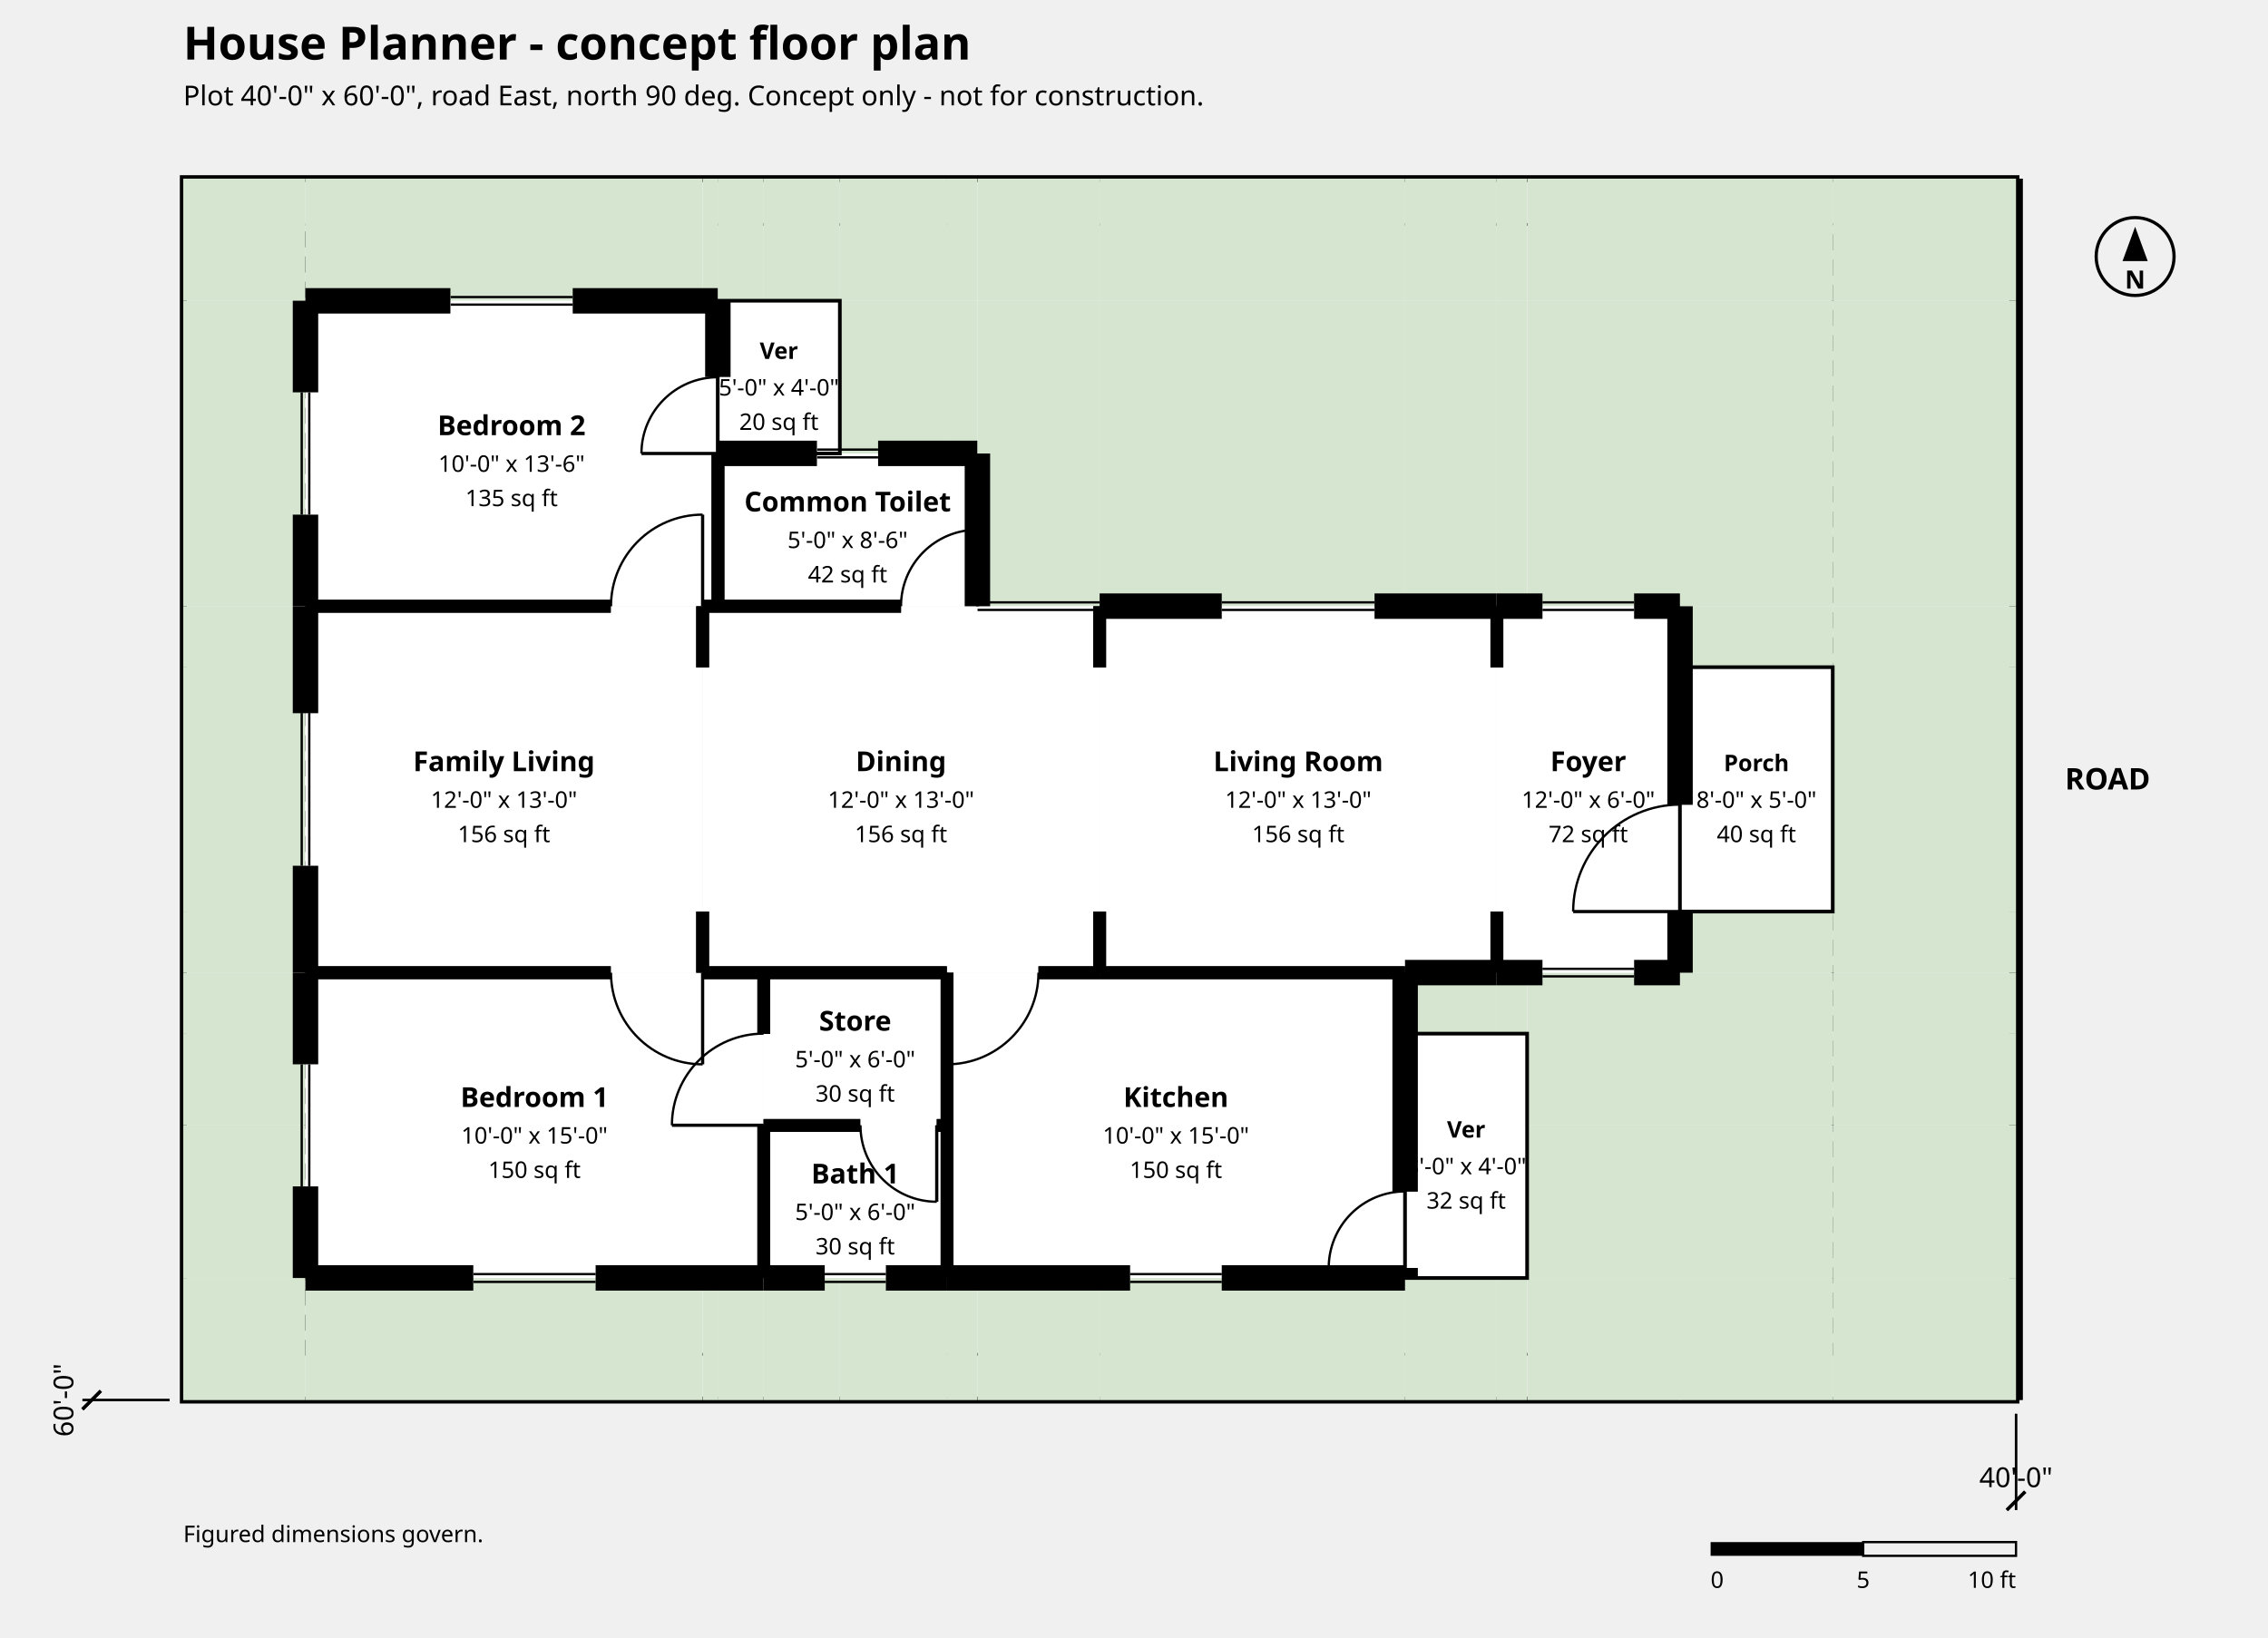
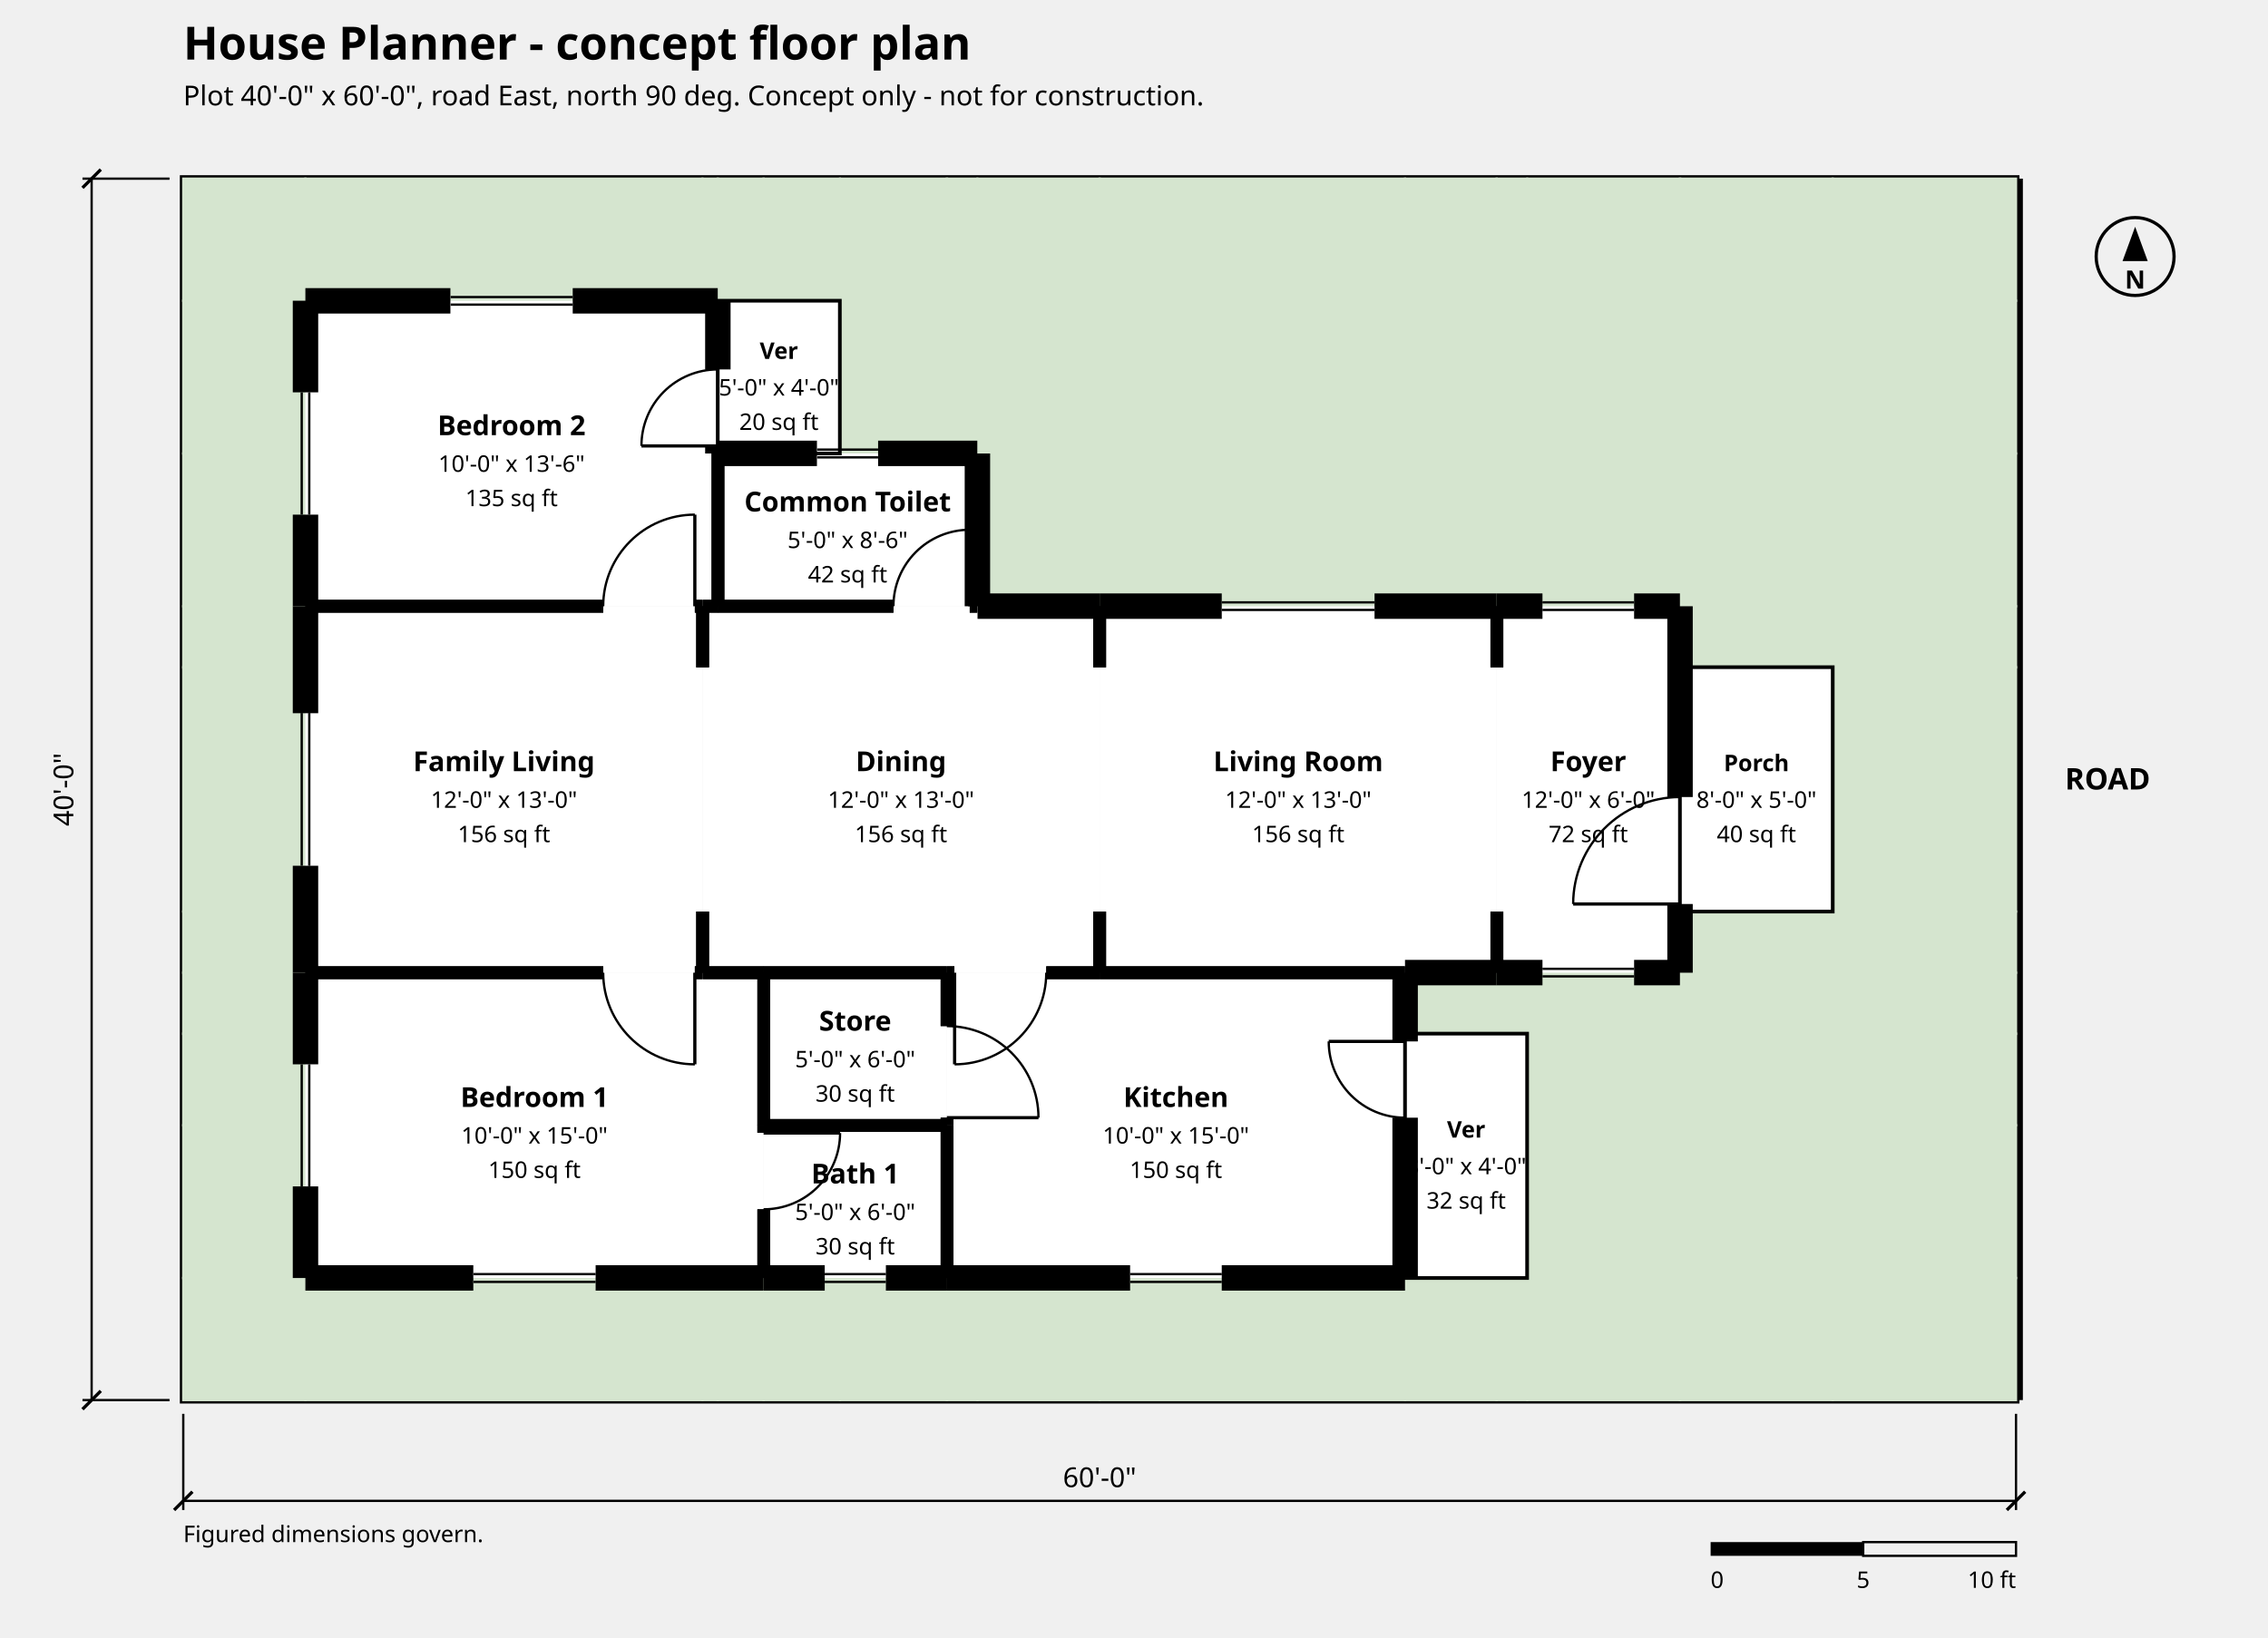
<svg xmlns="http://www.w3.org/2000/svg" viewBox="0 0 990 715" style="width:100%;height:auto;max-width:960px;background:#fff" font-family="sans-serif">
  <text x="80" y="26" font-size="20" font-weight="bold">House Planner - concept floor plan</text>
  <text x="80" y="46" font-size="12">Plot 40'-0" x 60'-0", road East, north 90 deg. Concept only - not for construction.</text>
  <rect x="80.0" y="78.0" width="800.0" height="533.3" fill="none" stroke="#000" stroke-width="3" />
  <rect x="133.3" y="98.0" width="666.7" height="493.3" fill="none" stroke="#000" stroke-width="1.2" stroke-dasharray="7 4" />
  <text x="137.3" y="112.0" font-size="10">setback line</text>
  <line x1="880.0" y1="611.3" x2="880.0" y2="78.0" stroke="#000" stroke-width="6" />
  <text x="920.0" y="344.7" font-size="13" font-weight="bold" text-anchor="middle">ROAD</text>
-   <rect x="800.0" y="558.0" width="80.0" height="53.3" fill="#d5e5cf" stroke="none" />
-   <rect x="733.3" y="558.0" width="66.7" height="53.3" fill="#d5e5cf" stroke="none" />
-   <rect x="666.7" y="558.0" width="66.7" height="53.3" fill="#d5e5cf" stroke="none" />
-   <rect x="653.3" y="558.0" width="13.3" height="53.3" fill="#d5e5cf" stroke="none" />
-   <rect x="613.3" y="558.0" width="40.0" height="53.3" fill="#d5e5cf" stroke="none" />
-   <rect x="480.0" y="558.0" width="133.3" height="53.3" fill="#d5e5cf" stroke="none" />
-   <rect x="426.7" y="558.0" width="53.3" height="53.3" fill="#d5e5cf" stroke="none" />
-   <rect x="413.3" y="558.0" width="13.3" height="53.3" fill="#d5e5cf" stroke="none" />
-   <rect x="366.7" y="558.0" width="46.7" height="53.3" fill="#d5e5cf" stroke="none" />
-   <rect x="333.3" y="558.0" width="33.3" height="53.3" fill="#d5e5cf" stroke="none" />
-   <rect x="313.3" y="558.0" width="20.0" height="53.3" fill="#d5e5cf" stroke="none" />
-   <rect x="306.7" y="558.0" width="6.7" height="53.3" fill="#d5e5cf" stroke="none" />
-   <rect x="133.3" y="558.0" width="173.3" height="53.3" fill="#d5e5cf" stroke="none" />
-   <rect x="80.0" y="558.0" width="53.3" height="53.3" fill="#d5e5cf" stroke="none" />
-   <rect x="800.0" y="491.3" width="80.0" height="66.7" fill="#d5e5cf" stroke="none" />
-   <rect x="733.3" y="491.3" width="66.7" height="66.7" fill="#d5e5cf" stroke="none" />
-   <rect x="666.7" y="491.3" width="66.7" height="66.7" fill="#d5e5cf" stroke="none" />
-   <rect x="80.0" y="491.3" width="53.3" height="66.7" fill="#d5e5cf" stroke="none" />
-   <rect x="800.0" y="451.3" width="80.0" height="40.0" fill="#d5e5cf" stroke="none" />
-   <rect x="733.3" y="451.3" width="66.7" height="40.0" fill="#d5e5cf" stroke="none" />
-   <rect x="666.7" y="451.3" width="66.7" height="40.0" fill="#d5e5cf" stroke="none" />
-   <rect x="80.0" y="451.3" width="53.3" height="40.0" fill="#d5e5cf" stroke="none" />
-   <rect x="800.0" y="424.7" width="80.0" height="26.7" fill="#d5e5cf" stroke="none" />
-   <rect x="733.3" y="424.7" width="66.7" height="26.7" fill="#d5e5cf" stroke="none" />
-   <rect x="666.7" y="424.7" width="66.7" height="26.7" fill="#d5e5cf" stroke="none" />
-   <rect x="653.3" y="424.7" width="13.3" height="26.7" fill="#d5e5cf" stroke="none" />
-   <rect x="613.3" y="424.7" width="40.0" height="26.7" fill="#d5e5cf" stroke="none" />
-   <rect x="80.0" y="424.7" width="53.3" height="26.7" fill="#d5e5cf" stroke="none" />
-   <rect x="800.0" y="398.0" width="80.0" height="26.7" fill="#d5e5cf" stroke="none" />
-   <rect x="733.3" y="398.0" width="66.7" height="26.7" fill="#d5e5cf" stroke="none" />
-   <rect x="80.0" y="398.0" width="53.3" height="26.7" fill="#d5e5cf" stroke="none" />
-   <rect x="800.0" y="291.3" width="80.0" height="106.7" fill="#d5e5cf" stroke="none" />
-   <rect x="80.0" y="291.3" width="53.3" height="106.7" fill="#d5e5cf" stroke="none" />
-   <rect x="800.0" y="264.7" width="80.0" height="26.7" fill="#d5e5cf" stroke="none" />
-   <rect x="733.3" y="264.7" width="66.7" height="26.7" fill="#d5e5cf" stroke="none" />
-   <rect x="80.0" y="264.7" width="53.3" height="26.7" fill="#d5e5cf" stroke="none" />
-   <rect x="800.0" y="198.0" width="80.0" height="66.7" fill="#d5e5cf" stroke="none" />
-   <rect x="733.3" y="198.0" width="66.7" height="66.7" fill="#d5e5cf" stroke="none" />
-   <rect x="666.7" y="198.0" width="66.7" height="66.7" fill="#d5e5cf" stroke="none" />
-   <rect x="653.3" y="198.0" width="13.3" height="66.7" fill="#d5e5cf" stroke="none" />
-   <rect x="613.3" y="198.0" width="40.0" height="66.7" fill="#d5e5cf" stroke="none" />
-   <rect x="480.0" y="198.0" width="133.3" height="66.7" fill="#d5e5cf" stroke="none" />
-   <rect x="426.7" y="198.0" width="53.3" height="66.7" fill="#d5e5cf" stroke="none" />
-   <rect x="80.0" y="198.0" width="53.3" height="66.7" fill="#d5e5cf" stroke="none" />
-   <rect x="800.0" y="131.3" width="80.0" height="66.7" fill="#d5e5cf" stroke="none" />
-   <rect x="733.3" y="131.3" width="66.7" height="66.7" fill="#d5e5cf" stroke="none" />
-   <rect x="666.7" y="131.3" width="66.7" height="66.7" fill="#d5e5cf" stroke="none" />
-   <rect x="653.3" y="131.3" width="13.3" height="66.7" fill="#d5e5cf" stroke="none" />
-   <rect x="613.3" y="131.3" width="40.0" height="66.7" fill="#d5e5cf" stroke="none" />
-   <rect x="480.0" y="131.3" width="133.3" height="66.7" fill="#d5e5cf" stroke="none" />
-   <rect x="426.7" y="131.3" width="53.3" height="66.7" fill="#d5e5cf" stroke="none" />
-   <rect x="413.3" y="131.3" width="13.3" height="66.7" fill="#d5e5cf" stroke="none" />
-   <rect x="366.7" y="131.3" width="46.7" height="66.7" fill="#d5e5cf" stroke="none" />
-   <rect x="80.0" y="131.3" width="53.3" height="66.7" fill="#d5e5cf" stroke="none" />
-   <rect x="800.0" y="78.0" width="80.0" height="53.3" fill="#d5e5cf" stroke="none" />
-   <rect x="733.3" y="78.0" width="66.7" height="53.3" fill="#d5e5cf" stroke="none" />
-   <rect x="666.7" y="78.0" width="66.7" height="53.3" fill="#d5e5cf" stroke="none" />
-   <rect x="653.3" y="78.0" width="13.3" height="53.3" fill="#d5e5cf" stroke="none" />
-   <rect x="613.3" y="78.0" width="40.0" height="53.3" fill="#d5e5cf" stroke="none" />
-   <rect x="480.0" y="78.0" width="133.3" height="53.3" fill="#d5e5cf" stroke="none" />
-   <rect x="426.7" y="78.0" width="53.3" height="53.3" fill="#d5e5cf" stroke="none" />
-   <rect x="413.3" y="78.0" width="13.3" height="53.3" fill="#d5e5cf" stroke="none" />
-   <rect x="366.7" y="78.0" width="46.7" height="53.3" fill="#d5e5cf" stroke="none" />
-   <rect x="333.3" y="78.0" width="33.3" height="53.3" fill="#d5e5cf" stroke="none" />
-   <rect x="313.3" y="78.0" width="20.0" height="53.3" fill="#d5e5cf" stroke="none" />
-   <rect x="306.7" y="78.0" width="6.7" height="53.3" fill="#d5e5cf" stroke="none" />
-   <rect x="133.3" y="78.0" width="173.3" height="53.3" fill="#d5e5cf" stroke="none" />
-   <rect x="80.0" y="78.0" width="53.3" height="53.3" fill="#d5e5cf" stroke="none" />
+   <rect x="799.5" y="557.5" width="81.0" height="54.3" fill="#d5e5cf" stroke="none" />
+   <rect x="732.8" y="557.5" width="67.7" height="54.3" fill="#d5e5cf" stroke="none" />
+   <rect x="666.2" y="557.5" width="67.7" height="54.3" fill="#d5e5cf" stroke="none" />
+   <rect x="652.8" y="557.5" width="14.3" height="54.3" fill="#d5e5cf" stroke="none" />
+   <rect x="612.8" y="557.5" width="41.0" height="54.3" fill="#d5e5cf" stroke="none" />
+   <rect x="479.5" y="557.5" width="134.3" height="54.3" fill="#d5e5cf" stroke="none" />
+   <rect x="426.2" y="557.5" width="54.3" height="54.3" fill="#d5e5cf" stroke="none" />
+   <rect x="412.8" y="557.5" width="14.3" height="54.3" fill="#d5e5cf" stroke="none" />
+   <rect x="366.2" y="557.5" width="47.7" height="54.3" fill="#d5e5cf" stroke="none" />
+   <rect x="332.8" y="557.5" width="34.3" height="54.3" fill="#d5e5cf" stroke="none" />
+   <rect x="312.8" y="557.5" width="21.0" height="54.3" fill="#d5e5cf" stroke="none" />
+   <rect x="306.2" y="557.5" width="7.7" height="54.3" fill="#d5e5cf" stroke="none" />
+   <rect x="132.8" y="557.5" width="174.3" height="54.3" fill="#d5e5cf" stroke="none" />
+   <rect x="79.5" y="557.5" width="54.3" height="54.3" fill="#d5e5cf" stroke="none" />
+   <rect x="799.5" y="490.8" width="81.0" height="67.7" fill="#d5e5cf" stroke="none" />
+   <rect x="732.8" y="490.8" width="67.7" height="67.7" fill="#d5e5cf" stroke="none" />
+   <rect x="666.2" y="490.8" width="67.7" height="67.7" fill="#d5e5cf" stroke="none" />
+   <rect x="79.5" y="490.8" width="54.3" height="67.7" fill="#d5e5cf" stroke="none" />
+   <rect x="799.5" y="450.8" width="81.0" height="41.0" fill="#d5e5cf" stroke="none" />
+   <rect x="732.8" y="450.8" width="67.7" height="41.0" fill="#d5e5cf" stroke="none" />
+   <rect x="666.2" y="450.8" width="67.7" height="41.0" fill="#d5e5cf" stroke="none" />
+   <rect x="79.5" y="450.8" width="54.3" height="41.0" fill="#d5e5cf" stroke="none" />
+   <rect x="799.5" y="424.2" width="81.0" height="27.7" fill="#d5e5cf" stroke="none" />
+   <rect x="732.8" y="424.2" width="67.7" height="27.7" fill="#d5e5cf" stroke="none" />
+   <rect x="666.2" y="424.2" width="67.7" height="27.7" fill="#d5e5cf" stroke="none" />
+   <rect x="652.8" y="424.2" width="14.3" height="27.7" fill="#d5e5cf" stroke="none" />
+   <rect x="612.8" y="424.2" width="41.0" height="27.7" fill="#d5e5cf" stroke="none" />
+   <rect x="79.5" y="424.2" width="54.3" height="27.7" fill="#d5e5cf" stroke="none" />
+   <rect x="799.5" y="397.5" width="81.0" height="27.7" fill="#d5e5cf" stroke="none" />
+   <rect x="732.8" y="397.5" width="67.7" height="27.7" fill="#d5e5cf" stroke="none" />
+   <rect x="79.5" y="397.5" width="54.3" height="27.7" fill="#d5e5cf" stroke="none" />
+   <rect x="799.5" y="290.8" width="81.0" height="107.7" fill="#d5e5cf" stroke="none" />
+   <rect x="79.5" y="290.8" width="54.3" height="107.7" fill="#d5e5cf" stroke="none" />
+   <rect x="799.5" y="264.2" width="81.0" height="27.7" fill="#d5e5cf" stroke="none" />
+   <rect x="732.8" y="264.2" width="67.7" height="27.7" fill="#d5e5cf" stroke="none" />
+   <rect x="79.5" y="264.2" width="54.3" height="27.7" fill="#d5e5cf" stroke="none" />
+   <rect x="799.5" y="197.5" width="81.0" height="67.7" fill="#d5e5cf" stroke="none" />
+   <rect x="732.8" y="197.5" width="67.7" height="67.7" fill="#d5e5cf" stroke="none" />
+   <rect x="666.2" y="197.5" width="67.7" height="67.7" fill="#d5e5cf" stroke="none" />
+   <rect x="652.8" y="197.5" width="14.3" height="67.7" fill="#d5e5cf" stroke="none" />
+   <rect x="612.8" y="197.5" width="41.0" height="67.7" fill="#d5e5cf" stroke="none" />
+   <rect x="479.5" y="197.5" width="134.3" height="67.7" fill="#d5e5cf" stroke="none" />
+   <rect x="426.2" y="197.5" width="54.3" height="67.7" fill="#d5e5cf" stroke="none" />
+   <rect x="79.5" y="197.5" width="54.3" height="67.7" fill="#d5e5cf" stroke="none" />
+   <rect x="799.5" y="130.8" width="81.0" height="67.7" fill="#d5e5cf" stroke="none" />
+   <rect x="732.8" y="130.8" width="67.7" height="67.7" fill="#d5e5cf" stroke="none" />
+   <rect x="666.2" y="130.8" width="67.7" height="67.7" fill="#d5e5cf" stroke="none" />
+   <rect x="652.8" y="130.8" width="14.3" height="67.7" fill="#d5e5cf" stroke="none" />
+   <rect x="612.8" y="130.8" width="41.0" height="67.7" fill="#d5e5cf" stroke="none" />
+   <rect x="479.5" y="130.8" width="134.3" height="67.7" fill="#d5e5cf" stroke="none" />
+   <rect x="426.2" y="130.8" width="54.3" height="67.7" fill="#d5e5cf" stroke="none" />
+   <rect x="412.8" y="130.8" width="14.3" height="67.7" fill="#d5e5cf" stroke="none" />
+   <rect x="366.2" y="130.8" width="47.7" height="67.7" fill="#d5e5cf" stroke="none" />
+   <rect x="79.5" y="130.8" width="54.3" height="67.7" fill="#d5e5cf" stroke="none" />
+   <rect x="799.5" y="77.5" width="81.0" height="54.3" fill="#d5e5cf" stroke="none" />
+   <rect x="732.8" y="77.5" width="67.7" height="54.3" fill="#d5e5cf" stroke="none" />
+   <rect x="666.2" y="77.5" width="67.7" height="54.3" fill="#d5e5cf" stroke="none" />
+   <rect x="652.8" y="77.5" width="14.3" height="54.3" fill="#d5e5cf" stroke="none" />
+   <rect x="612.8" y="77.5" width="41.0" height="54.3" fill="#d5e5cf" stroke="none" />
+   <rect x="479.5" y="77.5" width="134.3" height="54.3" fill="#d5e5cf" stroke="none" />
+   <rect x="426.2" y="77.5" width="54.3" height="54.3" fill="#d5e5cf" stroke="none" />
+   <rect x="412.8" y="77.5" width="14.3" height="54.3" fill="#d5e5cf" stroke="none" />
+   <rect x="366.2" y="77.5" width="47.7" height="54.3" fill="#d5e5cf" stroke="none" />
+   <rect x="332.8" y="77.5" width="34.3" height="54.3" fill="#d5e5cf" stroke="none" />
+   <rect x="312.8" y="77.5" width="21.0" height="54.3" fill="#d5e5cf" stroke="none" />
+   <rect x="306.2" y="77.5" width="7.7" height="54.3" fill="#d5e5cf" stroke="none" />
+   <rect x="132.8" y="77.5" width="174.3" height="54.3" fill="#d5e5cf" stroke="none" />
+   <rect x="79.5" y="77.5" width="54.3" height="54.3" fill="#d5e5cf" stroke="none" />
  <g>
    <rect x="653.3" y="264.7" width="80.0" height="160.0" fill="#fff" stroke="none" />
    <text x="693.3" y="336.7" font-size="12" font-weight="bold" text-anchor="middle">Foyer</text>
    <text x="693.3" y="352.7" font-size="10" text-anchor="middle">12'-0" x 6'-0"</text>
    <text x="693.3" y="367.7" font-size="10" text-anchor="middle">72 sq ft</text>
  </g>
  <g>
    <rect x="480.0" y="264.7" width="173.3" height="160.0" fill="#fff" stroke="none" />
    <text x="566.7" y="336.7" font-size="12" font-weight="bold" text-anchor="middle">Living Room</text>
    <text x="566.7" y="352.7" font-size="10" text-anchor="middle">12'-0" x 13'-0"</text>
    <text x="566.7" y="367.7" font-size="10" text-anchor="middle">156 sq ft</text>
  </g>
  <g>
    <rect x="306.7" y="264.7" width="173.3" height="160.0" fill="#fff" stroke="none" />
    <text x="393.3" y="336.7" font-size="12" font-weight="bold" text-anchor="middle">Dining</text>
    <text x="393.3" y="352.7" font-size="10" text-anchor="middle">12'-0" x 13'-0"</text>
    <text x="393.3" y="367.7" font-size="10" text-anchor="middle">156 sq ft</text>
  </g>
  <g>
    <rect x="133.3" y="264.7" width="173.3" height="160.0" fill="#fff" stroke="none" />
    <text x="220.0" y="336.7" font-size="12" font-weight="bold" text-anchor="middle">Family Living</text>
    <text x="220.0" y="352.7" font-size="10" text-anchor="middle">12'-0" x 13'-0"</text>
    <text x="220.0" y="367.7" font-size="10" text-anchor="middle">156 sq ft</text>
  </g>
  <g>
    <rect x="133.3" y="424.7" width="200.0" height="133.3" fill="#fff" stroke="none" />
    <text x="233.3" y="483.3" font-size="12" font-weight="bold" text-anchor="middle">Bedroom 1</text>
    <text x="233.3" y="499.3" font-size="10" text-anchor="middle">10'-0" x 15'-0"</text>
    <text x="233.3" y="514.3" font-size="10" text-anchor="middle">150 sq ft</text>
  </g>
  <g>
    <rect x="333.3" y="491.3" width="80.0" height="66.7" fill="#fff" stroke="none" />
    <text x="373.3" y="516.7" font-size="12" font-weight="bold" text-anchor="middle">Bath 1</text>
    <text x="373.3" y="532.7" font-size="10" text-anchor="middle">5'-0" x 6'-0"</text>
    <text x="373.3" y="547.7" font-size="10" text-anchor="middle">30 sq ft</text>
  </g>
  <g>
    <rect x="333.3" y="424.7" width="80.0" height="66.7" fill="#fff" stroke="none" />
    <text x="373.3" y="450.0" font-size="12" font-weight="bold" text-anchor="middle">Store</text>
    <text x="373.3" y="466.0" font-size="10" text-anchor="middle">5'-0" x 6'-0"</text>
    <text x="373.3" y="481.0" font-size="10" text-anchor="middle">30 sq ft</text>
  </g>
  <g>
    <rect x="413.3" y="424.7" width="200.0" height="133.3" fill="#fff" stroke="none" />
    <text x="513.3" y="483.3" font-size="12" font-weight="bold" text-anchor="middle">Kitchen</text>
    <text x="513.3" y="499.3" font-size="10" text-anchor="middle">10'-0" x 15'-0"</text>
    <text x="513.3" y="514.3" font-size="10" text-anchor="middle">150 sq ft</text>
  </g>
  <g>
    <rect x="133.3" y="131.3" width="180.0" height="133.3" fill="#fff" stroke="none" />
    <text x="223.3" y="190.0" font-size="12" font-weight="bold" text-anchor="middle">Bedroom 2</text>
    <text x="223.3" y="206.0" font-size="10" text-anchor="middle">10'-0" x 13'-6"</text>
    <text x="223.3" y="221.0" font-size="10" text-anchor="middle">135 sq ft</text>
  </g>
  <g>
    <rect x="313.3" y="198.0" width="113.3" height="66.7" fill="#fff" stroke="none" />
    <text x="370.0" y="223.3" font-size="12" font-weight="bold" text-anchor="middle">Common Toilet</text>
    <text x="370.0" y="239.3" font-size="10" text-anchor="middle">5'-0" x 8'-6"</text>
    <text x="370.0" y="254.3" font-size="10" text-anchor="middle">42 sq ft</text>
  </g>
  <g>
    <rect x="733.3" y="291.3" width="66.7" height="106.7" fill="#fff" stroke="#000" stroke-width="1.6" />
    <text x="766.7" y="336.7" font-size="10" font-weight="bold" text-anchor="middle">Porch</text>
    <text x="766.7" y="352.7" font-size="10" text-anchor="middle">8'-0" x 5'-0"</text>
    <text x="766.7" y="367.7" font-size="10" text-anchor="middle">40 sq ft</text>
  </g>
  <g>
    <rect x="313.3" y="131.3" width="53.3" height="66.7" fill="#fff" stroke="#000" stroke-width="1.6" />
    <text x="340.0" y="156.7" font-size="10" font-weight="bold" text-anchor="middle">Ver</text>
    <text x="340.0" y="172.7" font-size="10" text-anchor="middle">5'-0" x 4'-0"</text>
    <text x="340.0" y="187.7" font-size="10" text-anchor="middle">20 sq ft</text>
  </g>
  <g>
    <rect x="613.3" y="451.3" width="53.3" height="106.7" fill="#fff" stroke="#000" stroke-width="1.6" />
    <text x="640.0" y="496.7" font-size="10" font-weight="bold" text-anchor="middle">Ver</text>
    <text x="640.0" y="512.7" font-size="10" text-anchor="middle">8'-0" x 4'-0"</text>
    <text x="640.0" y="527.7" font-size="10" text-anchor="middle">32 sq ft</text>
  </g>
  <rect x="650.6" y="398.0" width="5.6" height="26.7" fill="#000" stroke="none" />
  <rect x="650.6" y="264.7" width="5.6" height="26.7" fill="#000" stroke="none" />
-   <rect x="727.8" y="398.0" width="11.1" height="26.7" fill="#000" stroke="none" />
-   <rect x="727.8" y="264.7" width="11.1" height="86.7" fill="#000" stroke="none" />
+   <rect x="727.8" y="394.7" width="11.1" height="30.0" fill="#000" stroke="none" />
+   <rect x="727.8" y="264.7" width="11.1" height="83.3" fill="#000" stroke="none" />
  <rect x="713.3" y="259.1" width="20.0" height="11.1" fill="#000" stroke="none" />
  <rect x="653.3" y="259.1" width="20.0" height="11.1" fill="#000" stroke="none" />
  <rect x="713.3" y="419.1" width="20.0" height="11.1" fill="#000" stroke="none" />
  <rect x="653.3" y="419.1" width="20.0" height="11.1" fill="#000" stroke="none" />
  <rect x="477.2" y="398.0" width="5.6" height="26.7" fill="#000" stroke="none" />
  <rect x="477.2" y="264.7" width="5.6" height="26.7" fill="#000" stroke="none" />
  <rect x="650.6" y="398.0" width="5.6" height="26.7" fill="#000" stroke="none" />
  <rect x="650.6" y="264.7" width="5.6" height="26.7" fill="#000" stroke="none" />
  <rect x="600.0" y="259.1" width="53.3" height="11.1" fill="#000" stroke="none" />
  <rect x="480.0" y="259.1" width="53.3" height="11.1" fill="#000" stroke="none" />
  <rect x="613.3" y="419.1" width="40.0" height="11.1" fill="#000" stroke="none" />
  <rect x="480.0" y="421.9" width="133.3" height="5.6" fill="#000" stroke="none" />
  <rect x="303.9" y="398.0" width="5.6" height="26.7" fill="#000" stroke="none" />
  <rect x="303.9" y="264.7" width="5.6" height="26.7" fill="#000" stroke="none" />
  <rect x="477.2" y="398.0" width="5.6" height="26.7" fill="#000" stroke="none" />
  <rect x="477.2" y="264.7" width="5.6" height="26.7" fill="#000" stroke="none" />
+   <rect x="426.7" y="259.1" width="53.3" height="11.1" fill="#000" stroke="none" />
  <rect x="306.7" y="261.9" width="6.7" height="5.6" fill="#000" stroke="none" />
-   <rect x="313.3" y="261.9" width="80.0" height="5.6" fill="#000" stroke="none" />
+   <rect x="423.3" y="261.9" width="3.3" height="5.6" fill="#000" stroke="none" />
+   <rect x="313.3" y="261.9" width="76.7" height="5.6" fill="#000" stroke="none" />
  <rect x="306.7" y="421.9" width="26.7" height="5.6" fill="#000" stroke="none" />
  <rect x="333.3" y="421.9" width="80.0" height="5.6" fill="#000" stroke="none" />
-   <rect x="453.3" y="421.9" width="26.7" height="5.6" fill="#000" stroke="none" />
+   <rect x="456.7" y="421.9" width="23.3" height="5.6" fill="#000" stroke="none" />
+   <rect x="413.3" y="421.9" width="3.3" height="5.6" fill="#000" stroke="none" />
  <rect x="127.8" y="378.0" width="11.1" height="46.7" fill="#000" stroke="none" />
  <rect x="127.8" y="264.7" width="11.1" height="46.7" fill="#000" stroke="none" />
  <rect x="303.9" y="398.0" width="5.6" height="26.7" fill="#000" stroke="none" />
  <rect x="303.9" y="264.7" width="5.6" height="26.7" fill="#000" stroke="none" />
-   <rect x="133.3" y="261.9" width="133.3" height="5.6" fill="#000" stroke="none" />
-   <rect x="133.3" y="421.9" width="133.3" height="5.6" fill="#000" stroke="none" />
+   <rect x="303.3" y="261.9" width="3.3" height="5.6" fill="#000" stroke="none" />
+   <rect x="133.3" y="261.9" width="130.0" height="5.6" fill="#000" stroke="none" />
+   <rect x="303.3" y="421.9" width="3.3" height="5.6" fill="#000" stroke="none" />
+   <rect x="133.3" y="421.9" width="130.0" height="5.6" fill="#000" stroke="none" />
  <rect x="127.8" y="518.0" width="11.1" height="40.0" fill="#000" stroke="none" />
  <rect x="127.8" y="424.7" width="11.1" height="40.0" fill="#000" stroke="none" />
-   <rect x="330.6" y="491.3" width="5.6" height="66.7" fill="#000" stroke="none" />
-   <rect x="330.6" y="424.7" width="5.6" height="26.7" fill="#000" stroke="none" />
+   <rect x="330.6" y="528.0" width="5.6" height="30.0" fill="#000" stroke="none" />
+   <rect x="330.6" y="491.3" width="5.6" height="3.3" fill="#000" stroke="none" />
+   <rect x="330.6" y="424.7" width="5.6" height="66.7" fill="#000" stroke="none" />
  <rect x="306.7" y="421.9" width="26.7" height="5.6" fill="#000" stroke="none" />
-   <rect x="133.3" y="421.9" width="133.3" height="5.6" fill="#000" stroke="none" />
+   <rect x="303.3" y="421.9" width="3.3" height="5.6" fill="#000" stroke="none" />
+   <rect x="133.3" y="421.9" width="130.0" height="5.6" fill="#000" stroke="none" />
  <rect x="260.0" y="552.4" width="73.3" height="11.1" fill="#000" stroke="none" />
  <rect x="133.3" y="552.4" width="73.3" height="11.1" fill="#000" stroke="none" />
-   <rect x="330.6" y="491.3" width="5.6" height="66.7" fill="#000" stroke="none" />
+   <rect x="330.6" y="528.0" width="5.6" height="30.0" fill="#000" stroke="none" />
+   <rect x="330.6" y="491.3" width="5.6" height="3.3" fill="#000" stroke="none" />
  <rect x="410.6" y="491.3" width="5.6" height="66.7" fill="#000" stroke="none" />
-   <rect x="408.9" y="488.6" width="4.4" height="5.6" fill="#000" stroke="none" />
-   <rect x="333.3" y="488.6" width="42.2" height="5.6" fill="#000" stroke="none" />
+   <rect x="333.3" y="488.6" width="80.0" height="5.6" fill="#000" stroke="none" />
  <rect x="386.7" y="552.4" width="26.7" height="11.1" fill="#000" stroke="none" />
  <rect x="333.3" y="552.4" width="26.7" height="11.1" fill="#000" stroke="none" />
-   <rect x="330.6" y="424.7" width="5.6" height="26.7" fill="#000" stroke="none" />
-   <rect x="410.6" y="424.7" width="5.6" height="66.7" fill="#000" stroke="none" />
+   <rect x="330.6" y="424.7" width="5.6" height="66.7" fill="#000" stroke="none" />
+   <rect x="410.6" y="488.0" width="5.6" height="3.3" fill="#000" stroke="none" />
+   <rect x="410.6" y="424.7" width="5.6" height="23.3" fill="#000" stroke="none" />
  <rect x="333.3" y="421.9" width="80.0" height="5.6" fill="#000" stroke="none" />
-   <rect x="408.9" y="488.6" width="4.4" height="5.6" fill="#000" stroke="none" />
-   <rect x="333.3" y="488.6" width="42.2" height="5.6" fill="#000" stroke="none" />
+   <rect x="333.3" y="488.6" width="80.0" height="5.6" fill="#000" stroke="none" />
  <rect x="410.6" y="491.3" width="5.6" height="66.7" fill="#000" stroke="none" />
-   <rect x="410.6" y="424.7" width="5.6" height="66.7" fill="#000" stroke="none" />
-   <rect x="607.8" y="553.6" width="11.1" height="4.4" fill="#000" stroke="none" />
-   <rect x="607.8" y="424.7" width="11.1" height="95.6" fill="#000" stroke="none" />
+   <rect x="410.6" y="488.0" width="5.6" height="3.3" fill="#000" stroke="none" />
+   <rect x="410.6" y="424.7" width="5.6" height="23.3" fill="#000" stroke="none" />
+   <rect x="607.8" y="488.0" width="11.1" height="70.0" fill="#000" stroke="none" />
+   <rect x="607.8" y="424.7" width="11.1" height="30.0" fill="#000" stroke="none" />
  <rect x="480.0" y="421.9" width="133.3" height="5.6" fill="#000" stroke="none" />
-   <rect x="453.3" y="421.9" width="26.7" height="5.6" fill="#000" stroke="none" />
+   <rect x="456.7" y="421.9" width="23.3" height="5.6" fill="#000" stroke="none" />
+   <rect x="413.3" y="421.9" width="3.3" height="5.6" fill="#000" stroke="none" />
  <rect x="533.3" y="552.4" width="80.0" height="11.1" fill="#000" stroke="none" />
  <rect x="413.3" y="552.4" width="80.0" height="11.1" fill="#000" stroke="none" />
  <rect x="127.8" y="224.7" width="11.1" height="40.0" fill="#000" stroke="none" />
  <rect x="127.8" y="131.3" width="11.1" height="40.0" fill="#000" stroke="none" />
-   <rect x="307.8" y="131.3" width="11.1" height="33.3" fill="#000" stroke="none" />
+   <rect x="307.8" y="194.7" width="11.1" height="3.3" fill="#000" stroke="none" />
+   <rect x="307.8" y="131.3" width="11.1" height="30.0" fill="#000" stroke="none" />
  <rect x="310.6" y="198.0" width="5.6" height="66.7" fill="#000" stroke="none" />
  <rect x="250.0" y="125.8" width="63.3" height="11.1" fill="#000" stroke="none" />
  <rect x="133.3" y="125.8" width="63.3" height="11.1" fill="#000" stroke="none" />
  <rect x="306.7" y="261.9" width="6.7" height="5.6" fill="#000" stroke="none" />
-   <rect x="133.3" y="261.9" width="133.3" height="5.6" fill="#000" stroke="none" />
+   <rect x="303.3" y="261.9" width="3.3" height="5.6" fill="#000" stroke="none" />
+   <rect x="133.3" y="261.9" width="130.0" height="5.6" fill="#000" stroke="none" />
  <rect x="310.6" y="198.0" width="5.6" height="66.7" fill="#000" stroke="none" />
  <rect x="421.1" y="198.0" width="11.1" height="66.7" fill="#000" stroke="none" />
  <rect x="383.3" y="192.4" width="43.3" height="11.1" fill="#000" stroke="none" />
  <rect x="313.3" y="192.4" width="43.3" height="11.1" fill="#000" stroke="none" />
-   <rect x="313.3" y="261.9" width="80.0" height="5.6" fill="#000" stroke="none" />
-   <line x1="733.3" y1="398.0" x2="686.7" y2="398.0" stroke="#000" stroke-width="1.4" />
-   <path d="M 686.7 398.0 A 46.7 46.7 0 0 1 733.3 351.3" fill="none" stroke="#000" stroke-width="1" />
-   <line x1="306.7" y1="424.7" x2="306.7" y2="464.7" stroke="#000" stroke-width="1.4" />
-   <path d="M 306.7 464.7 A 40.0 40.0 0 0 1 266.7 424.7" fill="none" stroke="#000" stroke-width="1" />
-   <line x1="306.7" y1="264.7" x2="306.7" y2="224.7" stroke="#000" stroke-width="1.4" />
-   <path d="M 306.7 224.7 A 40.0 40.0 0 0 0 266.7 264.7" fill="none" stroke="#000" stroke-width="1" />
-   <line x1="413.3" y1="424.7" x2="413.3" y2="464.7" stroke="#000" stroke-width="1.4" />
-   <path d="M 413.3 464.7 A 40.0 40.0 0 0 0 453.3 424.7" fill="none" stroke="#000" stroke-width="1" />
-   <line x1="613.3" y1="553.6" x2="580.0" y2="553.6" stroke="#000" stroke-width="1.4" />
-   <path d="M 580.0 553.6 A 33.3 33.3 0 0 1 613.3 520.2" fill="none" stroke="#000" stroke-width="1" />
-   <line x1="333.3" y1="491.3" x2="293.3" y2="491.3" stroke="#000" stroke-width="1.4" />
-   <path d="M 293.3 491.3 A 40.0 40.0 0 0 1 333.3 451.3" fill="none" stroke="#000" stroke-width="1" />
-   <line x1="408.9" y1="491.3" x2="408.9" y2="524.7" stroke="#000" stroke-width="1.4" />
-   <path d="M 408.9 524.7 A 33.3 33.3 0 0 1 375.6 491.3" fill="none" stroke="#000" stroke-width="1" />
-   <line x1="426.7" y1="264.7" x2="426.7" y2="231.3" stroke="#000" stroke-width="1.4" />
-   <path d="M 426.7 231.3 A 33.3 33.3 0 0 0 393.3 264.7" fill="none" stroke="#000" stroke-width="1" />
-   <line x1="313.3" y1="198.0" x2="280.0" y2="198.0" stroke="#000" stroke-width="1.4" />
-   <path d="M 280.0 198.0 A 33.3 33.3 0 0 1 313.3 164.7" fill="none" stroke="#000" stroke-width="1" />
+   <rect x="423.3" y="261.9" width="3.3" height="5.6" fill="#000" stroke="none" />
+   <rect x="313.3" y="261.9" width="76.7" height="5.6" fill="#000" stroke="none" />
+   <line x1="733.3" y1="394.7" x2="686.7" y2="394.7" stroke="#000" stroke-width="1.4" />
+   <path d="M 686.7 394.7 A 46.7 46.7 0 0 1 733.3 348.0" fill="none" stroke="#000" stroke-width="1" />
+   <line x1="303.3" y1="424.7" x2="303.3" y2="464.7" stroke="#000" stroke-width="1.4" />
+   <path d="M 303.3 464.7 A 40.0 40.0 0 0 1 263.3 424.7" fill="none" stroke="#000" stroke-width="1" />
+   <line x1="303.3" y1="264.7" x2="303.3" y2="224.7" stroke="#000" stroke-width="1.4" />
+   <path d="M 303.3 224.7 A 40.0 40.0 0 0 0 263.3 264.7" fill="none" stroke="#000" stroke-width="1" />
+   <line x1="416.7" y1="424.7" x2="416.7" y2="464.7" stroke="#000" stroke-width="1.4" />
+   <path d="M 416.7 464.7 A 40.0 40.0 0 0 0 456.7 424.7" fill="none" stroke="#000" stroke-width="1" />
+   <line x1="613.3" y1="454.7" x2="580.0" y2="454.7" stroke="#000" stroke-width="1.4" />
+   <path d="M 580.0 454.7 A 33.3 33.3 0 0 0 613.3 488.0" fill="none" stroke="#000" stroke-width="1" />
+   <line x1="413.3" y1="488.0" x2="453.3" y2="488.0" stroke="#000" stroke-width="1.4" />
+   <path d="M 453.3 488.0 A 40.0 40.0 0 0 0 413.3 448.0" fill="none" stroke="#000" stroke-width="1" />
+   <line x1="333.3" y1="494.7" x2="366.7" y2="494.7" stroke="#000" stroke-width="1.4" />
+   <path d="M 366.7 494.7 A 33.3 33.3 0 0 1 333.3 528.0" fill="none" stroke="#000" stroke-width="1" />
+   <line x1="423.3" y1="264.7" x2="423.3" y2="231.3" stroke="#000" stroke-width="1.4" />
+   <path d="M 423.3 231.3 A 33.3 33.3 0 0 0 390.0 264.7" fill="none" stroke="#000" stroke-width="1" />
+   <line x1="313.3" y1="194.7" x2="280.0" y2="194.7" stroke="#000" stroke-width="1.4" />
+   <path d="M 280.0 194.7 A 33.3 33.3 0 0 1 313.3 161.3" fill="none" stroke="#000" stroke-width="1" />
  <line x1="135.0" y1="518.0" x2="135.0" y2="464.7" stroke="#000" stroke-width="1" />
  <line x1="131.7" y1="518.0" x2="131.7" y2="464.7" stroke="#000" stroke-width="1" />
  <line x1="260.0" y1="556.3" x2="206.7" y2="556.3" stroke="#000" stroke-width="1" />
  <line x1="260.0" y1="559.7" x2="206.7" y2="559.7" stroke="#000" stroke-width="1" />
  <line x1="250.0" y1="129.7" x2="196.7" y2="129.7" stroke="#000" stroke-width="1" />
  <line x1="250.0" y1="133.0" x2="196.7" y2="133.0" stroke="#000" stroke-width="1" />
  <line x1="135.0" y1="224.7" x2="135.0" y2="171.3" stroke="#000" stroke-width="1" />
  <line x1="131.7" y1="224.7" x2="131.7" y2="171.3" stroke="#000" stroke-width="1" />
  <line x1="600.0" y1="263.0" x2="533.3" y2="263.0" stroke="#000" stroke-width="1" />
  <line x1="600.0" y1="266.3" x2="533.3" y2="266.3" stroke="#000" stroke-width="1" />
-   <line x1="480.0" y1="263.0" x2="426.7" y2="263.0" stroke="#000" stroke-width="1" />
-   <line x1="480.0" y1="266.3" x2="426.7" y2="266.3" stroke="#000" stroke-width="1" />
  <line x1="135.0" y1="378.0" x2="135.0" y2="311.3" stroke="#000" stroke-width="1" />
  <line x1="131.7" y1="378.0" x2="131.7" y2="311.3" stroke="#000" stroke-width="1" />
  <line x1="713.3" y1="263.0" x2="673.3" y2="263.0" stroke="#000" stroke-width="1" />
  <line x1="713.3" y1="266.3" x2="673.3" y2="266.3" stroke="#000" stroke-width="1" />
  <line x1="713.3" y1="423.0" x2="673.3" y2="423.0" stroke="#000" stroke-width="1" />
  <line x1="713.3" y1="426.3" x2="673.3" y2="426.3" stroke="#000" stroke-width="1" />
  <line x1="533.3" y1="556.3" x2="493.3" y2="556.3" stroke="#000" stroke-width="1" />
  <line x1="533.3" y1="559.7" x2="493.3" y2="559.7" stroke="#000" stroke-width="1" />
  <line x1="386.7" y1="556.3" x2="360.0" y2="556.3" stroke="#000" stroke-width="1" />
  <line x1="386.7" y1="559.7" x2="360.0" y2="559.7" stroke="#000" stroke-width="1" />
  <line x1="383.3" y1="196.3" x2="356.7" y2="196.3" stroke="#000" stroke-width="1" />
  <line x1="383.3" y1="199.7" x2="356.7" y2="199.7" stroke="#000" stroke-width="1" />
+   <line x1="74.0" y1="611.3" x2="36.0" y2="611.3" stroke="#000" stroke-width="1" />
+   <line x1="74.0" y1="78.0" x2="36.0" y2="78.0" stroke="#000" stroke-width="1" />
+   <line x1="40.0" y1="611.3" x2="40.0" y2="78.0" stroke="#000" stroke-width="1" />
+   <line x1="36.0" y1="615.3" x2="44.0" y2="607.3" stroke="#000" stroke-width="1.4" />
+   <line x1="36.0" y1="82.0" x2="44.0" y2="74.0" stroke="#000" stroke-width="1.4" />
+   <text x="32.0" y="344.7" font-size="12" text-anchor="middle" transform="rotate(-90 32.0 344.7)">40'-0"</text>
  <line x1="880.0" y1="617.3" x2="880.0" y2="659.3" stroke="#000" stroke-width="1" />
-   <line x1="880.0" y1="617.3" x2="880.0" y2="659.3" stroke="#000" stroke-width="1" />
-   <line x1="880.0" y1="655.3" x2="880.0" y2="655.3" stroke="#000" stroke-width="1" />
+   <line x1="80.0" y1="617.3" x2="80.0" y2="659.3" stroke="#000" stroke-width="1" />
+   <line x1="880.0" y1="655.3" x2="80.0" y2="655.3" stroke="#000" stroke-width="1" />
  <line x1="876.0" y1="659.3" x2="884.0" y2="651.3" stroke="#000" stroke-width="1.4" />
-   <line x1="876.0" y1="659.3" x2="884.0" y2="651.3" stroke="#000" stroke-width="1.4" />
-   <text x="880.0" y="649.3" font-size="12" text-anchor="middle">40'-0"</text>
-   <line x1="74.0" y1="611.3" x2="36.0" y2="611.3" stroke="#000" stroke-width="1" />
-   <line x1="74.0" y1="611.3" x2="36.0" y2="611.3" stroke="#000" stroke-width="1" />
-   <line x1="40.0" y1="611.3" x2="40.0" y2="611.3" stroke="#000" stroke-width="1" />
-   <line x1="36.0" y1="615.3" x2="44.0" y2="607.3" stroke="#000" stroke-width="1.4" />
-   <line x1="36.0" y1="615.3" x2="44.0" y2="607.3" stroke="#000" stroke-width="1.4" />
-   <text x="32.0" y="611.3" font-size="12" text-anchor="middle" transform="rotate(-90 32.0 611.3)">60'-0"</text>
+   <line x1="76.0" y1="659.3" x2="84.0" y2="651.3" stroke="#000" stroke-width="1.4" />
+   <text x="480.0" y="649.3" font-size="12" text-anchor="middle">60'-0"</text>
  <g>
    <circle cx="932.0" cy="112.0" r="17" fill="none" stroke="#000" stroke-width="1.4" />
    <polygon points="932.0,99.0 926.5,114.0 937.5,114.0" fill="#000" />
    <text x="932.0" y="126.0" font-size="11" font-weight="bold" text-anchor="middle">N</text>
  </g>
  <g>
    <rect x="746.7" y="673.3" width="66.7" height="6" fill="#000" />
    <rect x="813.3" y="673.3" width="66.7" height="6" fill="none" stroke="#000" stroke-width="1" />
    <text x="746.7" y="693.3" font-size="10">0</text>
    <text x="813.3" y="693.3" font-size="10" text-anchor="middle">5</text>
    <text x="880.0" y="693.3" font-size="10" text-anchor="end">10 ft</text>
  </g>
  <text x="80.0" y="673.3" font-size="10">Figured dimensions govern.</text>
</svg>
